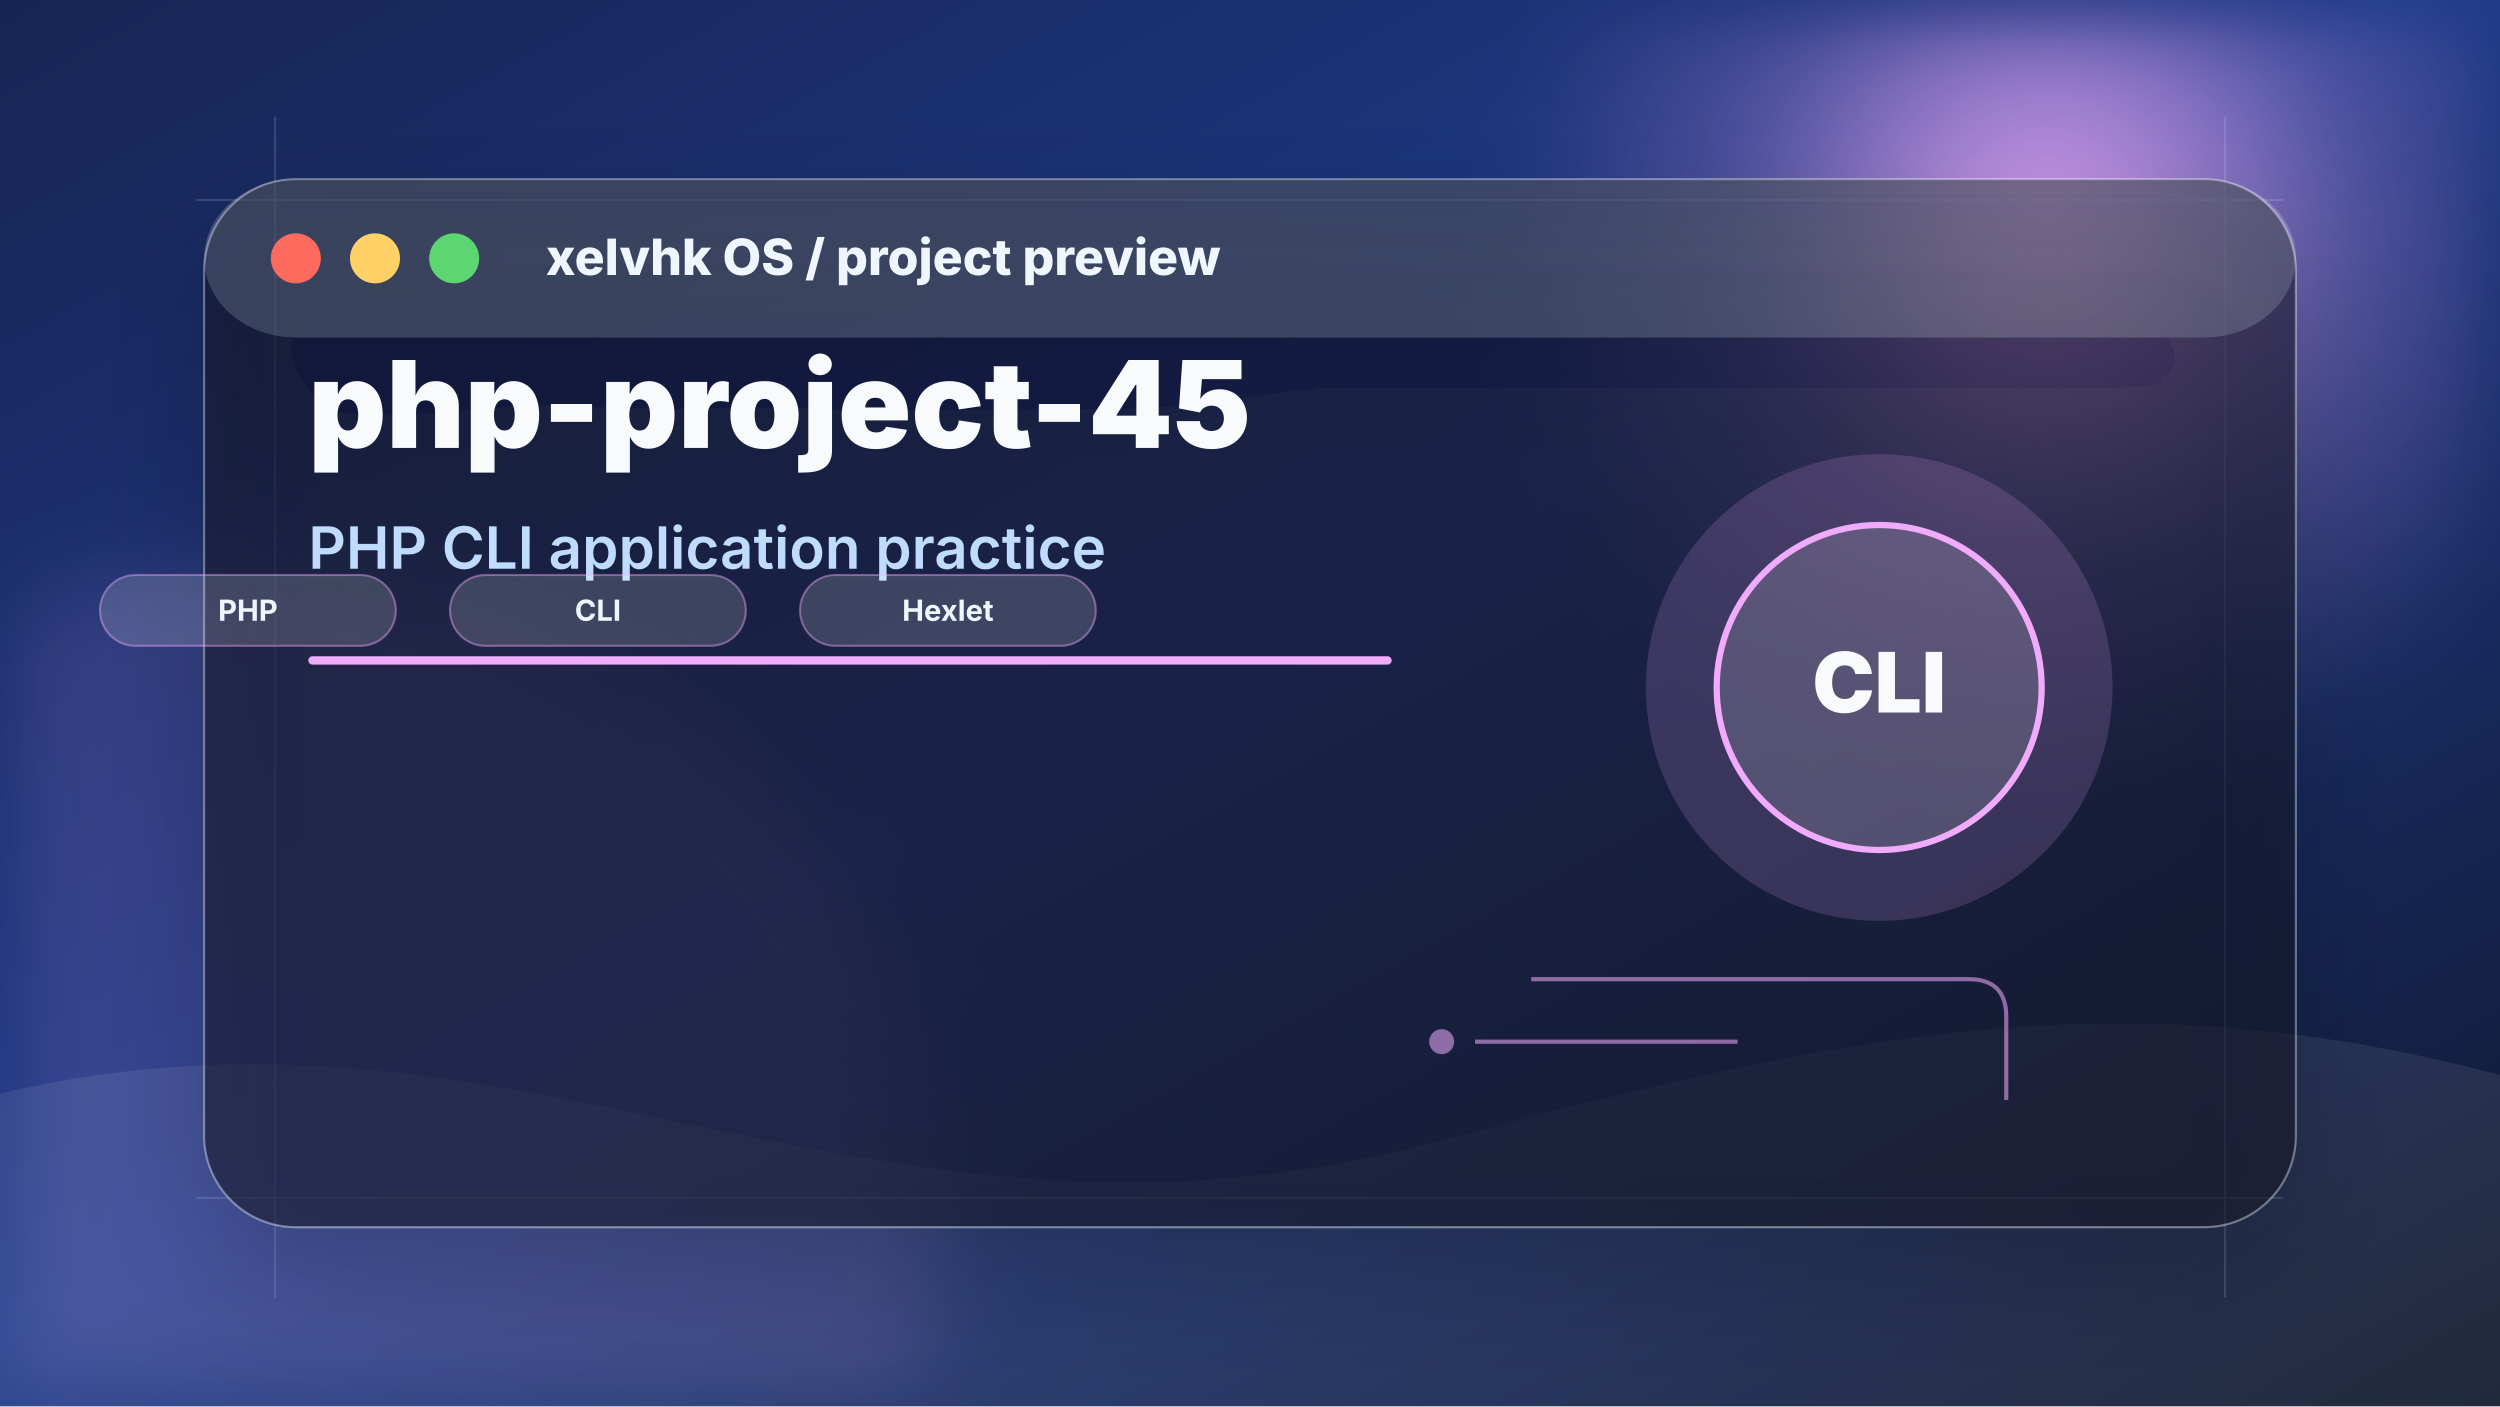
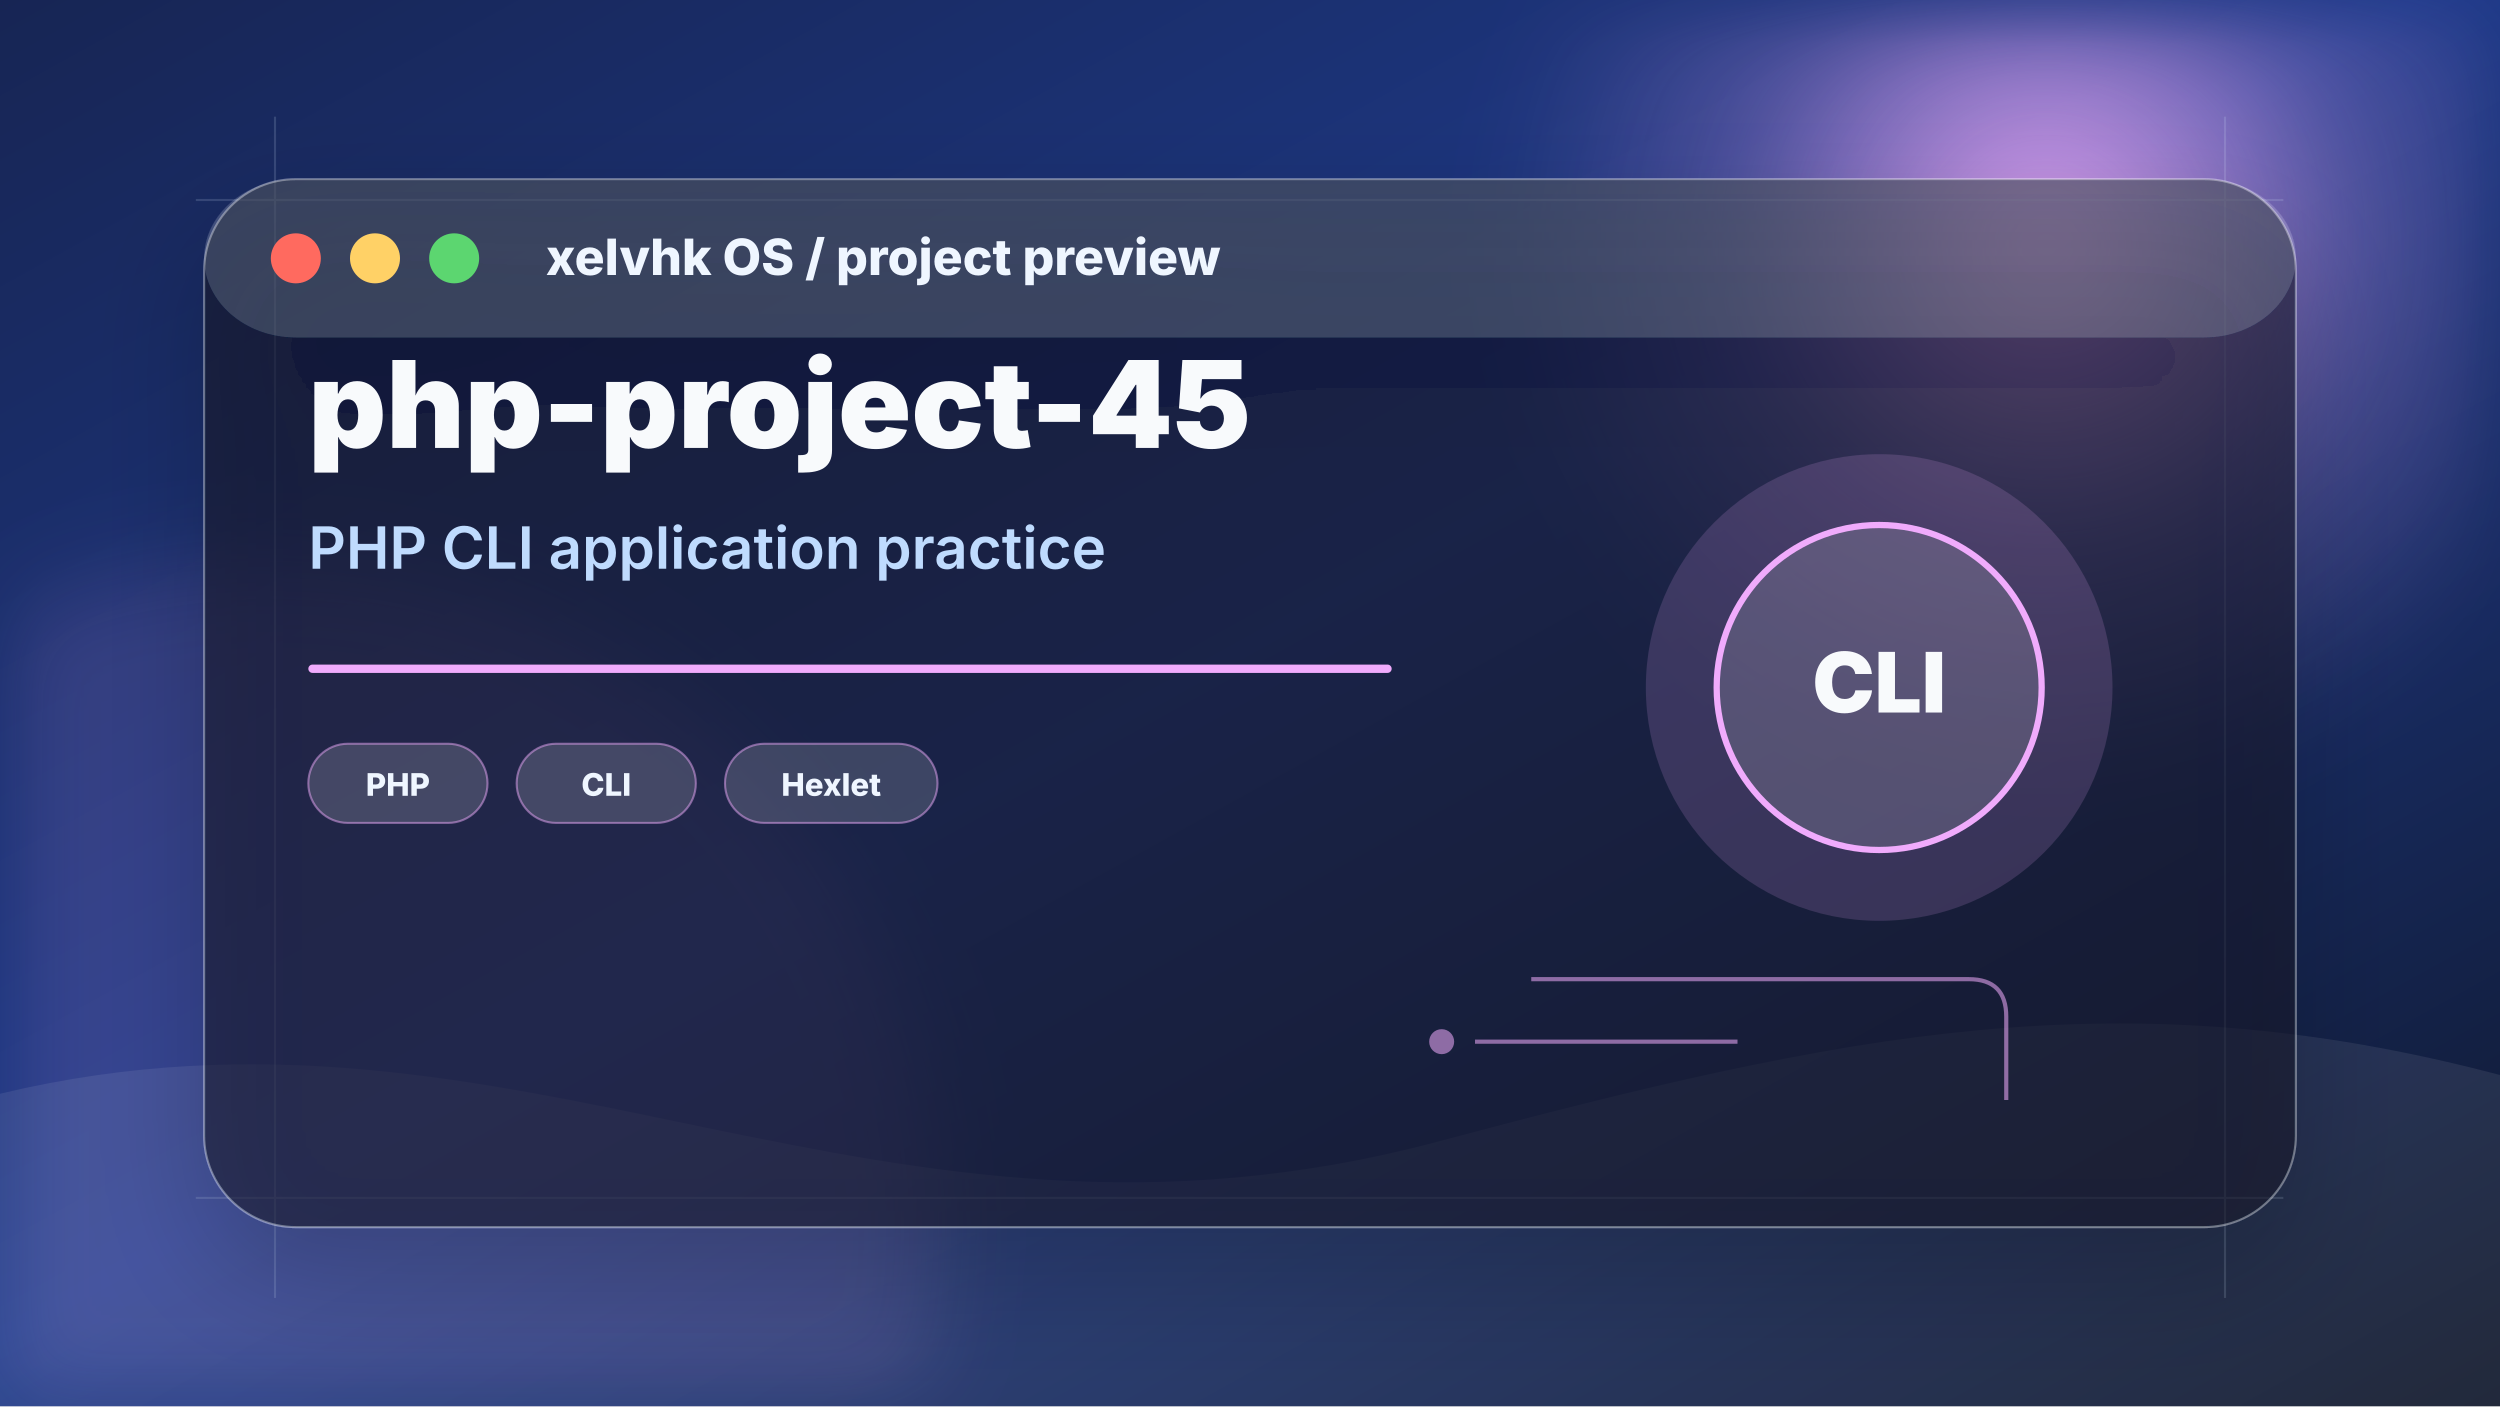
<svg xmlns="http://www.w3.org/2000/svg" width="1200" height="675" viewBox="0 0 1200 675" role="img" aria-label="php-project-45 preview">
  <defs>
    <linearGradient id="bg" x1="0" y1="0" x2="1" y2="1">
      <stop offset="0" stop-color="#172554" />
      <stop offset="0.48" stop-color="#1e3a8a" />
      <stop offset="1" stop-color="#0f172a" />
    </linearGradient>
    <radialGradient id="orb" cx="50%" cy="50%" r="50%">
      <stop offset="0" stop-color="#f0abfc" stop-opacity="0.95" />
      <stop offset="0.58" stop-color="#f0abfc" stop-opacity="0.22" />
      <stop offset="1" stop-color="#f0abfc" stop-opacity="0" />
    </radialGradient>
    <filter id="blur">
      <feGaussianBlur stdDeviation="22" />
    </filter>
    <filter id="shadow" x="-20%" y="-20%" width="140%" height="140%">
      <feDropShadow dx="0" dy="24" stdDeviation="28" flood-color="#020617" flood-opacity="0.34" />
    </filter>
  </defs>
  <rect width="1200" height="675" fill="url(#bg)" />
  <circle cx="982" cy="118" r="260" fill="url(#orb)" filter="url(#blur)" />
  <circle cx="130" cy="590" r="320" fill="#f0abfc" opacity="0.12" filter="url(#blur)" />
  <path d="M0 525 C250 465 420 620 690 548 C885 496 1018 468 1200 516 L1200 675 L0 675 Z" fill="#ffffff" opacity="0.08" />
  <g opacity="0.16" stroke="#dbeafe" stroke-width="1">
    <path d="M94 96 H1096" />
    <path d="M94 575 H1096" />
    <path d="M132 56 V623" />
    <path d="M1068 56 V623" />
  </g>
  <g filter="url(#shadow)">
    <rect x="98" y="86" width="1004" height="503" rx="44" fill="rgba(15,23,42,0.58)" stroke="rgba(255,255,255,0.36)" />
    <rect x="98" y="86" width="1004" height="76" rx="44" fill="rgba(255,255,255,0.16)" />
    <circle cx="142" cy="124" r="12" fill="#ff6b5f" />
    <circle cx="180" cy="124" r="12" fill="#ffd166" />
    <circle cx="218" cy="124" r="12" fill="#5bd66f" />
    <text x="262" y="132" font-family="Manrope, Inter, Arial, sans-serif" font-size="24" font-weight="800" fill="#eff6ff">xelvhk OS / project preview</text>
  </g>
  <g transform="translate(790 218)">
    <circle cx="112" cy="112" r="112" fill="#f0abfc" opacity="0.16" />
    <circle cx="112" cy="112" r="78" fill="rgba(255,255,255,0.14)" stroke="#f0abfc" stroke-width="3" />
    <text x="112" y="124" text-anchor="middle" font-family="Manrope, Inter, Arial, sans-serif" font-size="40" font-weight="900" fill="#f8fafc">CLI</text>
  </g>
  <g transform="translate(148 215)">
    <text x="0" y="0" font-family="Manrope, Inter, Arial, sans-serif" font-size="58" font-weight="900" fill="#f8fafc">php-project-45</text>
    <text x="0" y="58" font-family="Manrope, Inter, Arial, sans-serif" font-size="28" font-weight="600" fill="#bfdbfe">PHP CLI application practice</text>
-     <rect x="0" y="100" width="520" height="4" rx="2" fill="#f0abfc" />
-   </g>
-   <g transform="translate(48 276)">
-     <rect width="142" height="34" rx="17" fill="rgba(255,255,255,0.16)" stroke="#f0abfc" stroke-opacity="0.42" />
-     <text x="71" y="22" text-anchor="middle" font-family="Manrope, Inter, Arial, sans-serif" font-size="14" font-weight="700" fill="#eff6ff">PHP</text>
-   </g>
-   <g transform="translate(216 276)">
-     <rect width="142" height="34" rx="17" fill="rgba(255,255,255,0.16)" stroke="#f0abfc" stroke-opacity="0.42" />
-     <text x="71" y="22" text-anchor="middle" font-family="Manrope, Inter, Arial, sans-serif" font-size="14" font-weight="700" fill="#eff6ff">CLI</text>
-   </g>
-   <g transform="translate(384 276)">
-     <rect width="142" height="34" rx="17" fill="rgba(255,255,255,0.16)" stroke="#f0abfc" stroke-opacity="0.42" />
-     <text x="71" y="22" text-anchor="middle" font-family="Manrope, Inter, Arial, sans-serif" font-size="14" font-weight="700" fill="#eff6ff">Hexlet</text>
+     <rect x="0" y="104" width="520" height="4" rx="2" fill="#f0abfc" />
+     <g transform="translate(0 142)">
+       <g transform="translate(0 0)">
+         <rect width="86" height="38" rx="19" fill="rgba(255,255,255,0.16)" stroke="#f0abfc" stroke-opacity="0.48" />
+         <text x="43" y="25" text-anchor="middle" font-family="Manrope, Inter, Arial, sans-serif" font-size="15" font-weight="800" fill="#eff6ff">PHP</text>
+       </g>
+       <g transform="translate(100 0)">
+         <rect width="86" height="38" rx="19" fill="rgba(255,255,255,0.16)" stroke="#f0abfc" stroke-opacity="0.48" />
+         <text x="43" y="25" text-anchor="middle" font-family="Manrope, Inter, Arial, sans-serif" font-size="15" font-weight="800" fill="#eff6ff">CLI</text>
+       </g>
+       <g transform="translate(200 0)">
+         <rect width="102" height="38" rx="19" fill="rgba(255,255,255,0.16)" stroke="#f0abfc" stroke-opacity="0.48" />
+         <text x="51" y="25" text-anchor="middle" font-family="Manrope, Inter, Arial, sans-serif" font-size="15" font-weight="800" fill="#eff6ff">Hexlet</text>
+       </g>
+     </g>
  </g>
  <g opacity="0.55" fill="none" stroke="#f0abfc" stroke-width="2">
    <path d="M735 470 h210 q18 0 18 18 v40" />
    <path d="M708 500 h126" />
    <circle cx="692" cy="500" r="5" fill="#f0abfc" />
  </g>
</svg>
